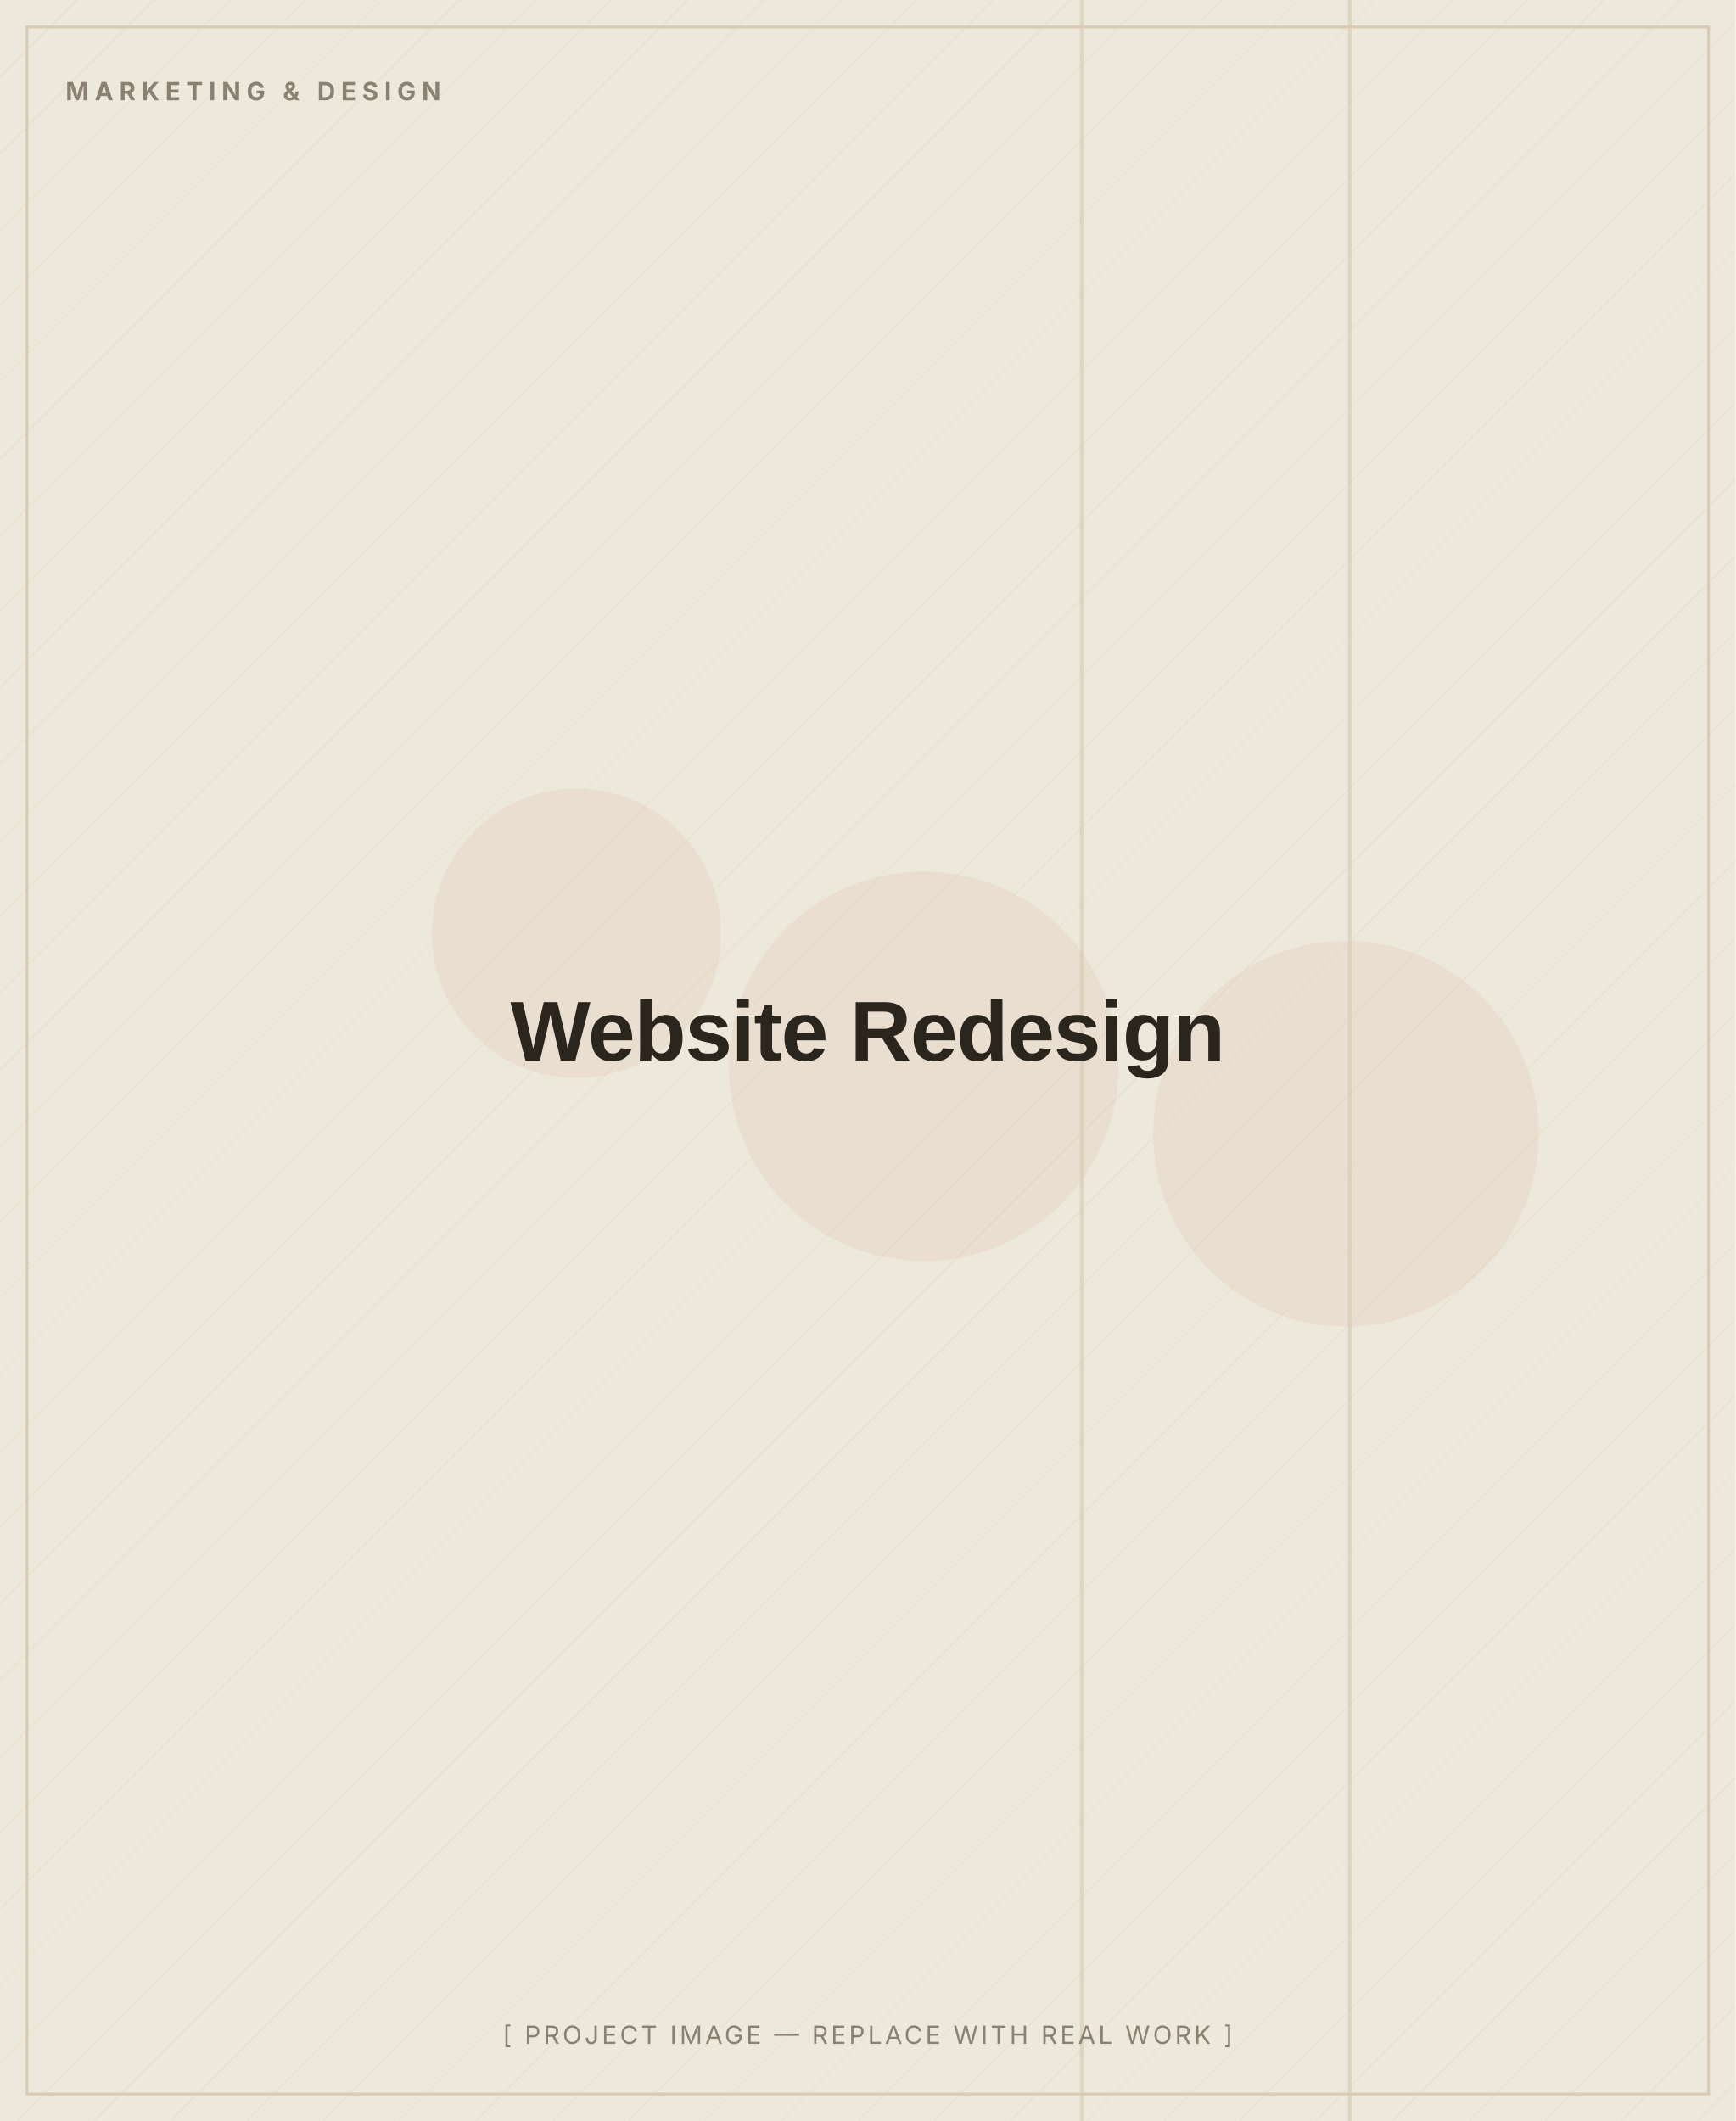
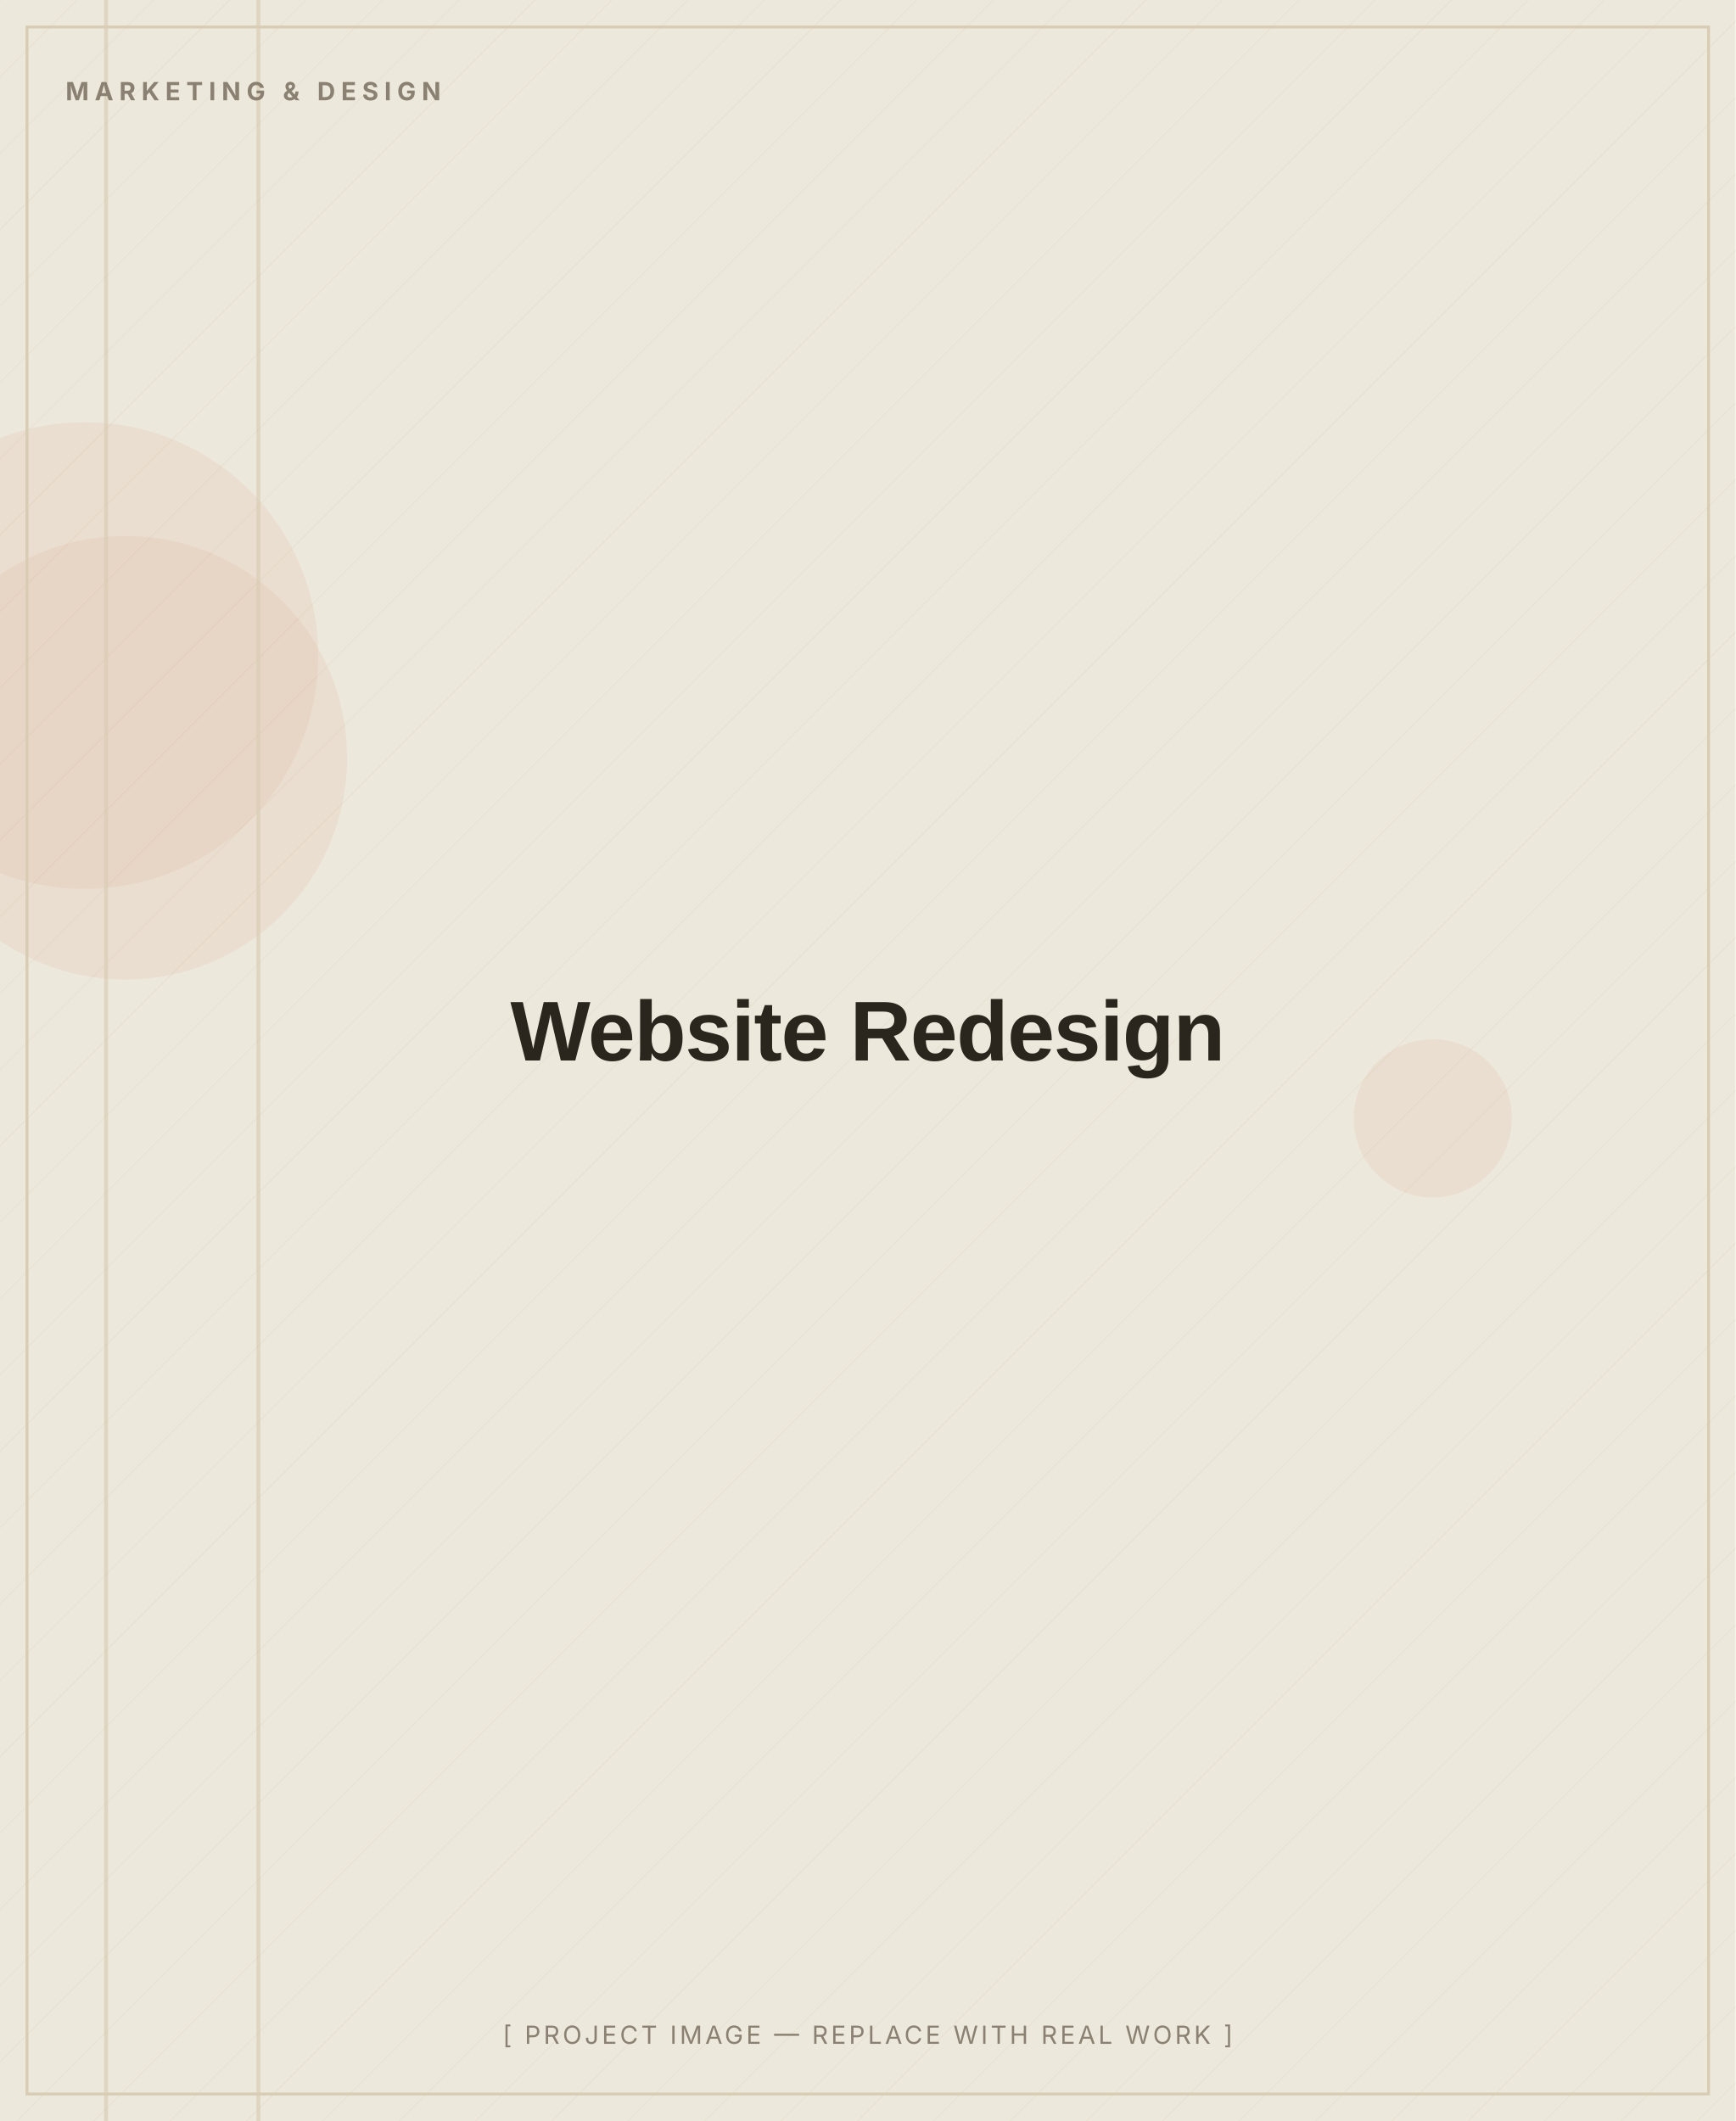
<svg xmlns="http://www.w3.org/2000/svg" width="900" height="1100" viewBox="0 0 900 1100" role="img" aria-label="Website Redesign — placeholder image">
  <defs>
    <pattern id="d" width="28" height="28" patternUnits="userSpaceOnUse" patternTransform="rotate(45)">
      <line x1="0" y1="0" x2="0" y2="28" stroke="#D8CDB4" stroke-width="1" opacity="0.5" />
    </pattern>
  </defs>
  <rect width="900" height="1100" fill="#EDE8DC" />
  <rect width="900" height="1100" fill="url(#d)" opacity="0.55" />
-   <circle cx="299" cy="484" r="75" fill="#C2410C" opacity="0.06" />
-   <circle cx="479" cy="553" r="101" fill="#C2410C" opacity="0.06" />
-   <circle cx="698" cy="588" r="100" fill="#C2410C" opacity="0.06" />
-   <rect x="699" y="0" width="2" height="1100" fill="#D8CDB4" opacity="0.7" />
-   <rect x="560" y="0" width="2" height="1100" fill="#D8CDB4" opacity="0.7" />
+   <circle cx="44" cy="340" r="121" fill="#C2410C" opacity="0.06" />
+   <circle cx="743" cy="580" r="41" fill="#C2410C" opacity="0.06" />
+   <circle cx="65" cy="393" r="115" fill="#C2410C" opacity="0.06" />
+   <rect x="54" y="0" width="2" height="1100" fill="#D8CDB4" opacity="0.7" />
+   <rect x="133" y="0" width="2" height="1100" fill="#D8CDB4" opacity="0.7" />
  <rect x="14" y="14" width="872" height="1072" fill="none" stroke="#D8CDB4" stroke-width="1.5" />
  <text x="34" y="52" font-family="Inter, Arial, sans-serif" font-weight="700" font-size="13" letter-spacing="3" fill="#8A8172">MARKETING &amp; DESIGN</text>
  <text x="450.0" y="550.0" text-anchor="middle" font-family="Archivo, Arial, sans-serif" font-weight="800" font-size="44" letter-spacing="-0.5" fill="#2A251D">Website Redesign</text>
  <text x="450.0" y="1060" text-anchor="middle" font-family="Inter, Arial, sans-serif" font-size="13" letter-spacing="1.5" fill="#8A8172">[ PROJECT IMAGE — REPLACE WITH REAL WORK ]</text>
</svg>
